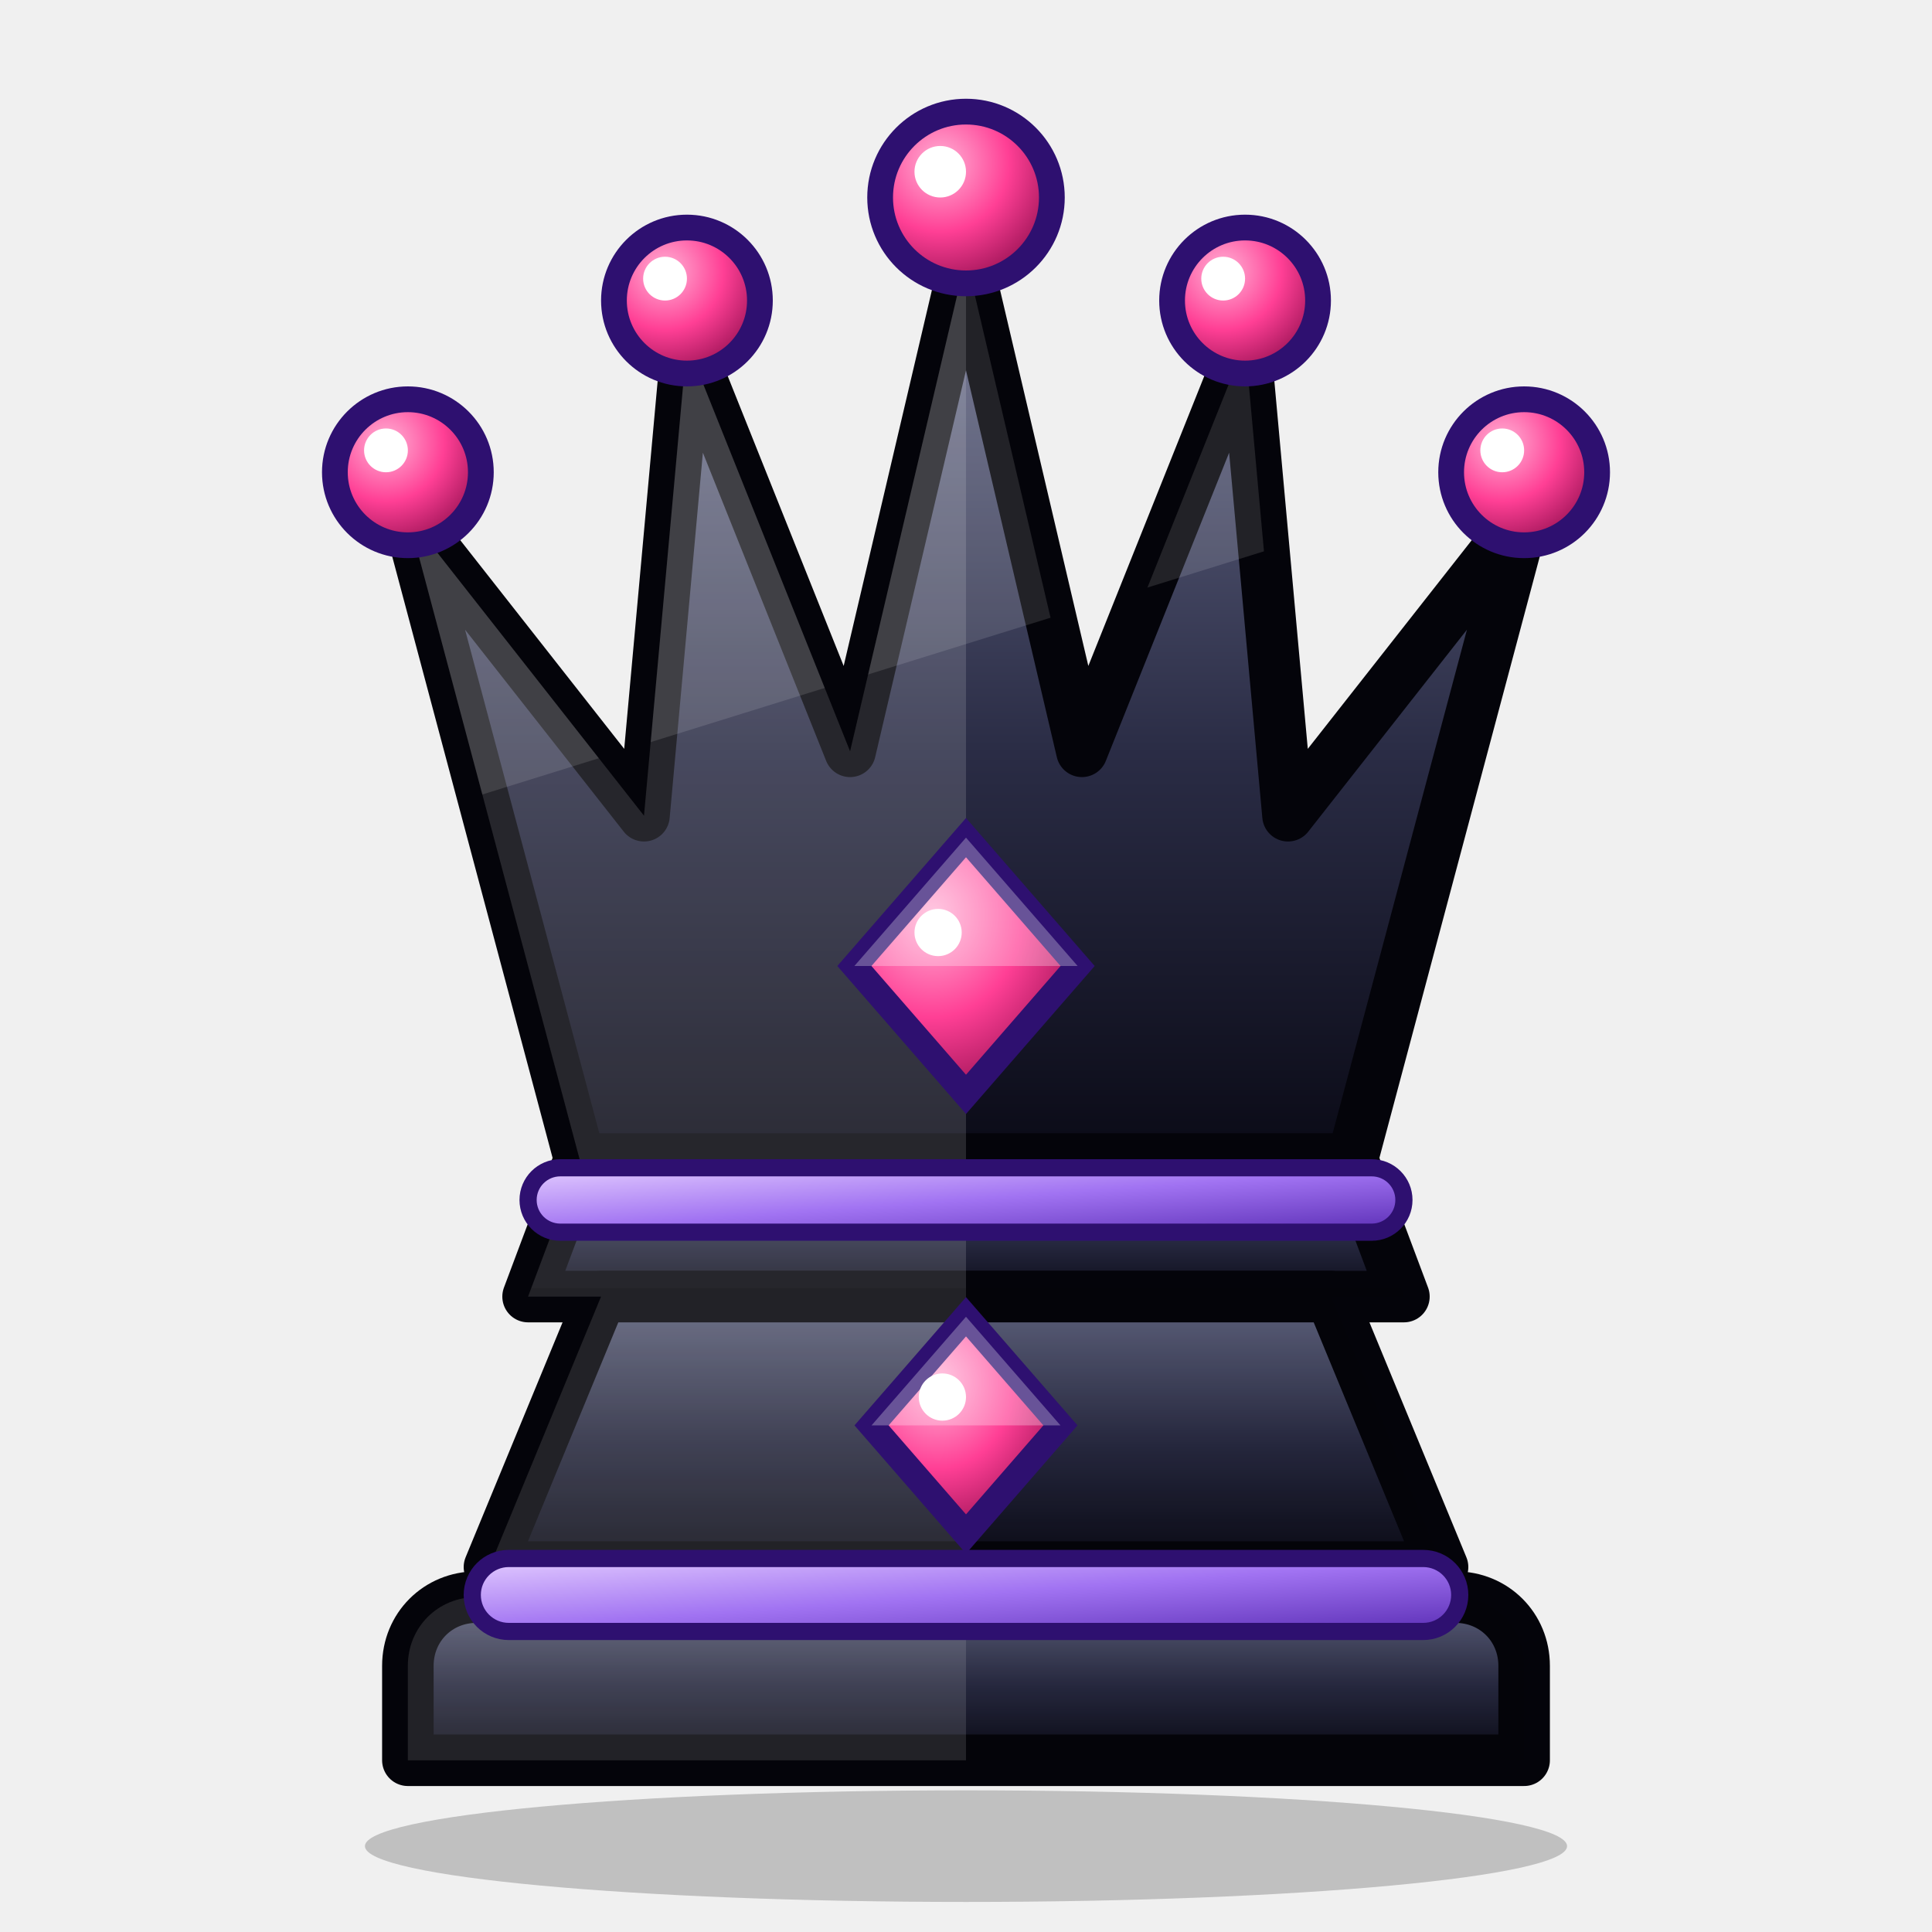
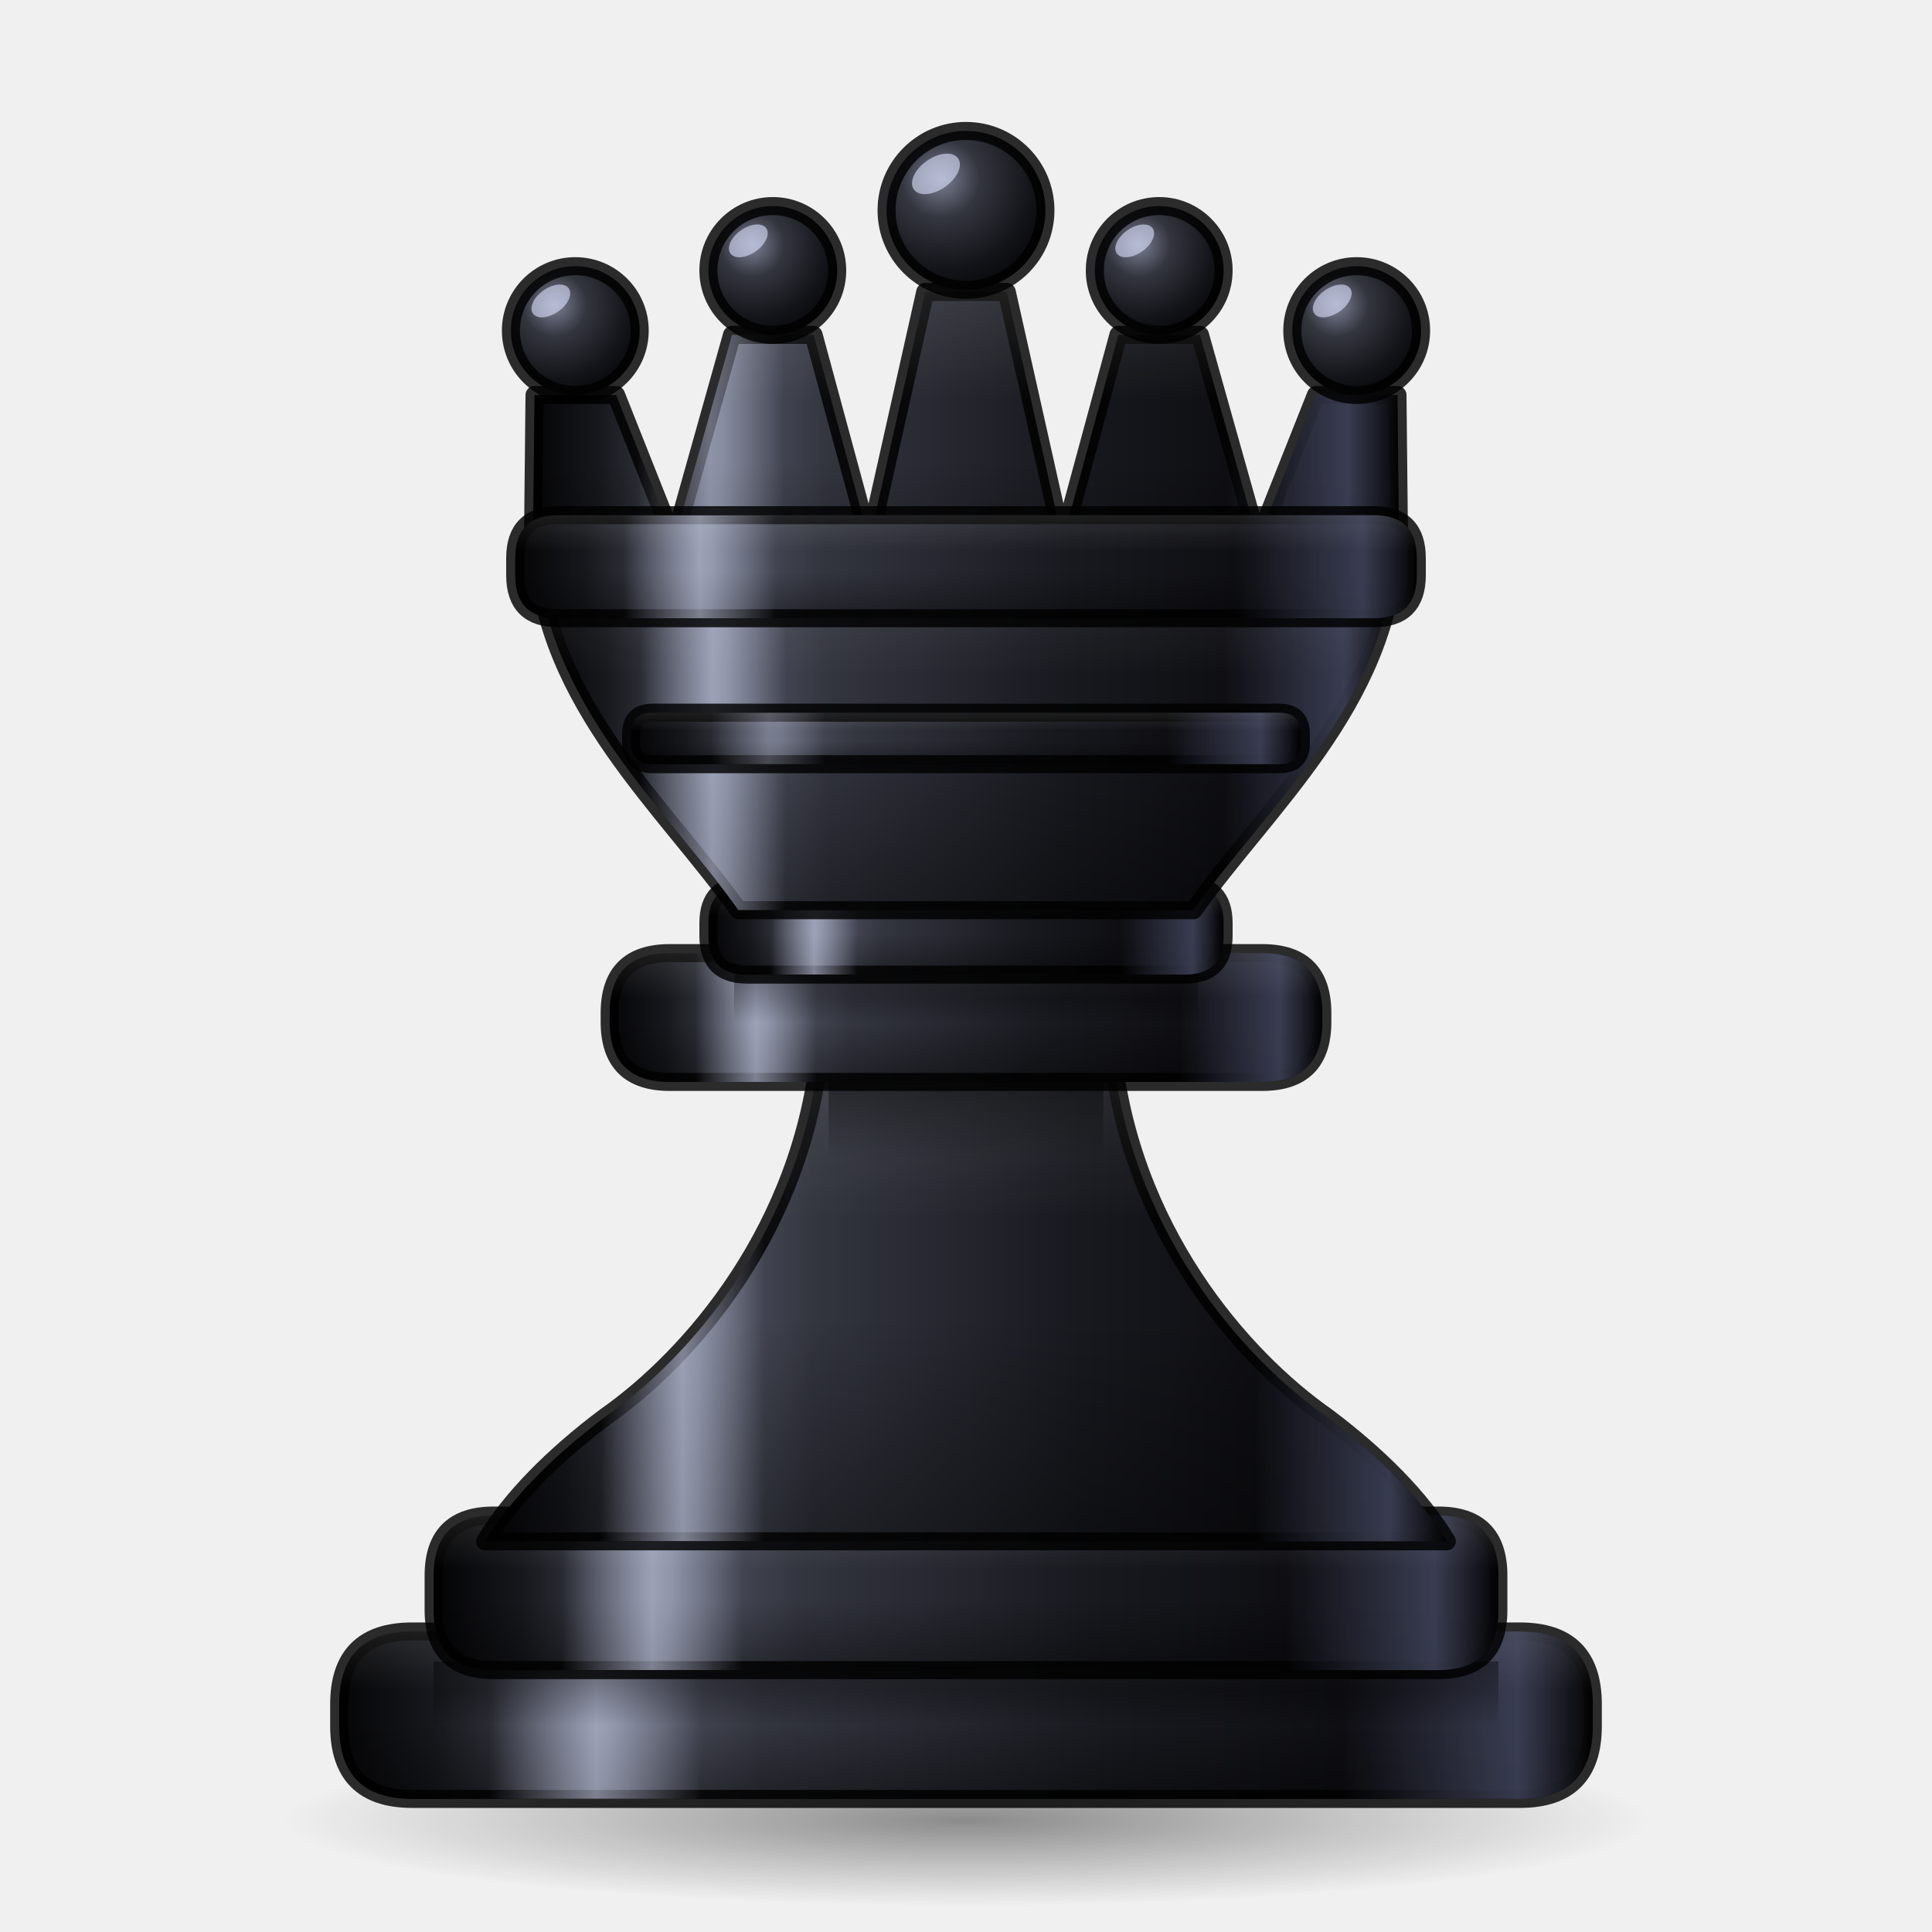
- <svg xmlns="http://www.w3.org/2000/svg" viewBox="0 0 45 45">
+ <svg xmlns="http://www.w3.org/2000/svg" xmlns:xlink="http://www.w3.org/1999/xlink" viewBox="0 0 45 45">
  <defs>
-     <linearGradient id="bB" x1="0" y1="0" x2="0" y2="1">
-       <stop offset="0" stop-color="#6A6E8C" />
-       <stop offset=".55" stop-color="#2A2C45" />
-       <stop offset="1" stop-color="#0A0A16" />
+     <linearGradient id="bquCYL" x1="0" y1="0" x2="1" y2="0">
+       <stop offset="0" stop-color="#040405" />
+       <stop offset="0.08" stop-color="#17181D" />
+       <stop offset="0.22" stop-color="#555968" />
+       <stop offset="0.34" stop-color="#33353F" />
+       <stop offset="0.62" stop-color="#18191F" />
+       <stop offset="0.86" stop-color="#0B0B0F" />
+       <stop offset="1" stop-color="#030304" />
    </linearGradient>
-     <linearGradient id="bA" x1="0" y1="0" x2="1" y2="1">
-       <stop offset="0" stop-color="#E3CCFF" />
-       <stop offset=".5" stop-color="#A173F2" />
-       <stop offset="1" stop-color="#5B2EB5" />
+     <radialGradient id="bquSPH" cx=".34" cy=".3" r=".82">
+       <stop offset="0" stop-color="#7D8196" />
+       <stop offset="0.3" stop-color="#34363F" />
+       <stop offset="0.7" stop-color="#131419" />
+       <stop offset="1" stop-color="#040405" />
+     </radialGradient>
+     <linearGradient id="bquDIAG" x1="0" y1="0" x2="1" y2="1">
+       <stop offset="0" stop-color="#6D7185" />
+       <stop offset="0.3" stop-color="#383A45" />
+       <stop offset="0.65" stop-color="#17181E" />
+       <stop offset="1" stop-color="#050507" />
    </linearGradient>
-     <radialGradient id="bG" cx=".35" cy=".3" r=".8">
-       <stop offset="0" stop-color="#FFB3D6" />
-       <stop offset=".5" stop-color="#FF3F95" />
-       <stop offset="1" stop-color="#8A0B4A" />
+     <linearGradient id="bquMANE" x1="0" y1="0" x2="1" y2="1">
+       <stop offset="0" stop-color="#454858" />
+       <stop offset="1" stop-color="#08080C" />
+     </linearGradient>
+     <linearGradient id="bquVOV" x1="0" y1="0" x2="0" y2="1">
+       <stop offset="0" stop-color="#fff" stop-opacity="0.1" />
+       <stop offset=".35" stop-color="#fff" stop-opacity="0" />
+       <stop offset=".55" stop-color="#000" stop-opacity="0" />
+       <stop offset="1" stop-color="#000" stop-opacity="0.38" />
+     </linearGradient>
+     <linearGradient id="bquSPEC" x1="0" y1="0" x2="1" y2="0">
+       <stop offset="0" stop-color="#DDE3FF" stop-opacity="0" />
+       <stop offset=".5" stop-color="#DDE3FF" stop-opacity="1" />
+       <stop offset="1" stop-color="#DDE3FF" stop-opacity="0" />
+     </linearGradient>
+     <linearGradient id="bquRIM" x1="0" y1="0" x2="1" y2="0">
+       <stop offset="0" stop-color="#8D96C8" stop-opacity="0" />
+       <stop offset=".7" stop-color="#8D96C8" stop-opacity=".38" />
+       <stop offset="1" stop-color="#8D96C8" stop-opacity="0" />
+     </linearGradient>
+     <linearGradient id="bquCRENEL" x1="0" y1="0" x2="1" y2="0">
+       <stop offset="0" stop-color="#040405" />
+       <stop offset="0.08" stop-color="#17181D" />
+       <stop offset="0.22" stop-color="#555968" />
+       <stop offset="0.34" stop-color="#33353F" />
+       <stop offset="0.62" stop-color="#18191F" />
+       <stop offset="0.86" stop-color="#0B0B0F" />
+       <stop offset="1" stop-color="#030304" />
+     </linearGradient>
+     <linearGradient id="bquAO" x1="0" y1="0" x2="0" y2="1">
+       <stop offset="0" stop-color="#000" stop-opacity=".42" />
+       <stop offset="1" stop-color="#000" stop-opacity="0" />
+     </linearGradient>
+     <linearGradient id="bquRSH" x1="0" y1="0" x2="1" y2="0">
+       <stop offset="0" stop-color="#000" stop-opacity="0" />
+       <stop offset="1" stop-color="#000" stop-opacity=".34" />
+     </linearGradient>
+     <radialGradient id="bquSHD">
+       <stop offset="0" stop-color="#000" stop-opacity=".42" />
+       <stop offset=".6" stop-color="#000" stop-opacity=".16" />
+       <stop offset="1" stop-color="#000" stop-opacity="0" />
    </radialGradient>
-     <clipPath id="bC">
-       <path d="M13.5 27L9.5 12 15 19 16 8l3.8 9.5L22.5 6l2.7 11.5L29 8l1 11 5.5-7-4 15z" />
-       <path d="M13.5 27h18l1.2 3.2H12.3z" />
-       <path d="M14 30.2h17l2.6 6.3H11.4z" />
-       <path d="M9.5 41h26v-2.2c0-.9-.7-1.6-1.6-1.6H11.1c-.9 0-1.6.7-1.6 1.6z" />
+     <radialGradient id="bquHL">
+       <stop offset="0" stop-color="#DDE3FF" stop-opacity=".85" />
+       <stop offset="1" stop-color="#DDE3FF" stop-opacity="0" />
+     </radialGradient>
+     <path id="bqup1" d="M9.6 38H35.4Q37.1 38 37.1 39.7V40.2Q37.1 41.9 35.4 41.9H9.6Q7.9 41.9 7.9 40.2V39.7Q7.9 38 9.6 38Z" />
+     <clipPath id="kbqup1">
+       <use xlink:href="#bqup1" />
    </clipPath>
+     <path id="bqup2" d="M11.5 35.3H33.5Q34.9 35.3 34.9 36.7V37.5Q34.9 38.9 33.5 38.9H11.5Q10.1 38.9 10.1 37.5V36.7Q10.1 35.3 11.5 35.3Z" />
+     <clipPath id="kbqup2">
+       <use xlink:href="#bqup2" />
+     </clipPath>
+     <path id="bqup3" d="M22.5 24.4L25.9 24.4C26.3 28.6 28.9 31.6 30.9 33C32.1 33.9 33.1 34.9 33.7 35.9L22.5 35.9L11.3 35.9C11.9 34.9 12.9 33.9 14.1 33C16.1 31.6 18.7 28.6 19.1 24.4L22.5 24.4Z" />
+     <clipPath id="kbqup3">
+       <use xlink:href="#bqup3" />
+     </clipPath>
+     <path id="bqup4" d="M15.6 22.2H29.4Q30.8 22.2 30.8 23.6V23.8Q30.8 25.2 29.4 25.2H15.6Q14.2 25.2 14.2 23.8V23.6Q14.2 22.2 15.6 22.2Z" />
+     <clipPath id="kbqup4">
+       <use xlink:href="#bqup4" />
+     </clipPath>
+     <path id="bqup5" d="M17.4 20.6H27.6Q28.5 20.6 28.5 21.5V21.8Q28.5 22.7 27.6 22.7H17.4Q16.5 22.7 16.5 21.8V21.5Q16.5 20.6 17.4 20.6Z" />
+     <clipPath id="kbqup5">
+       <use xlink:href="#bqup5" />
+     </clipPath>
+     <path id="bqup6" d="M12.4 14.0L12.45 9.2L14.35 9.2L15.7 12.6L17.05 7.8L18.95 7.8L20.25 12.6L21.55 6.8L23.45 6.8L24.75 12.6L26.05 7.8L27.95 7.8L29.3 12.6L30.65 9.2L32.55 9.2L32.6 14.0Z" />
+     <clipPath id="kbqup6">
+       <use xlink:href="#bqup6" />
+     </clipPath>
+     <path id="bqup7" d="M22.5 12.8L32.5 12.8C32.3 16.4 29.5 18.8 27.8 21.2L22.5 21.2L17.2 21.2C15.5 18.8 12.7 16.4 12.5 12.8L22.5 12.8Z" />
+     <clipPath id="kbqup7">
+       <use xlink:href="#bqup7" />
+     </clipPath>
+     <path id="bqup8" d="M15.2 16.6H29.8Q30.3 16.6 30.3 17.1V17.3Q30.3 17.8 29.8 17.8H15.2Q14.7 17.8 14.7 17.3V17.1Q14.7 16.6 15.2 16.6Z" />
+     <clipPath id="kbqup8">
+       <use xlink:href="#bqup8" />
+     </clipPath>
+     <path id="bqup9" d="M13 12H32Q33 12 33 13V13.4Q33 14.4 32 14.4H13Q12 14.4 12 13.4V13Q12 12 13 12Z" />
+     <clipPath id="kbqup9">
+       <use xlink:href="#bqup9" />
+     </clipPath>
+     <circle id="bqup10" cx="13.4" cy="7.7" r="1.5" />
+     <circle id="bqup11" cx="18" cy="6.3" r="1.5" />
+     <circle id="bqup12" cx="22.5" cy="4.9" r="1.85" />
+     <circle id="bqup13" cx="27" cy="6.3" r="1.5" />
+     <circle id="bqup14" cx="31.6" cy="7.7" r="1.5" />
  </defs>
-   <ellipse cx="22.5" cy="43" rx="14" ry="1.3" fill="#000" opacity=".2" />
-   <g fill="url(#bB)" stroke="#04040A" stroke-width="1.2" stroke-linejoin="round" stroke-linecap="round">
-     <path d="M13.5 27L9.5 12 15 19 16 8l3.8 9.5L22.5 6l2.7 11.5L29 8l1 11 5.5-7-4 15z" />
-     <path d="M13.5 27h18l1.2 3.2H12.3z" />
-     <path d="M14 30.2h17l2.6 6.3H11.4z" />
-     <path d="M9.5 41h26v-2.2c0-.9-.7-1.6-1.6-1.6H11.1c-.9 0-1.6.7-1.6 1.6z" />
+   <ellipse cx="22.5" cy="42.4" rx="16" ry="2" fill="url(#bquSHD)" />
+   <use xlink:href="#bqup1" fill="url(#bquCYL)" stroke="#000000" stroke-width="0.42" stroke-opacity=".82" stroke-linejoin="round" />
+   <use xlink:href="#bqup1" fill="url(#bquVOV)" />
+   <g clip-path="url(#kbqup1)">
+     <rect x="11.4" y="38" width="4.96" height="3.9" fill="url(#bquSPEC)" opacity="0.55" />
+     <rect x="31.26" y="38" width="5.84" height="3.9" fill="url(#bquRIM)" />
  </g>
-   <g clip-path="url(#bC)">
-     <rect x="0" y="0" width="22.5" height="45" fill="#fff" opacity="0.14" />
-     <rect x="0" y="30" width="45" height="15" fill="#000" opacity=".12" />
-     <path d="M0 0L45 0 45 8 0 22z" fill="#fff" opacity=".12" />
+   <rect x="10.1" y="38.7" width="24.8" height="1.5" fill="url(#bquAO)" opacity="1" />
+   <use xlink:href="#bqup2" fill="url(#bquCYL)" stroke="#000000" stroke-width="0.42" stroke-opacity=".82" stroke-linejoin="round" />
+   <use xlink:href="#bqup2" fill="url(#bquVOV)" />
+   <g clip-path="url(#kbqup2)">
+     <rect x="13.08" y="35.3" width="4.22" height="3.6" fill="url(#bquSPEC)" opacity="0.55" />
+     <rect x="29.94" y="35.3" width="4.96" height="3.6" fill="url(#bquRIM)" />
  </g>
-   <rect x="11" y="36.3" width="23" height="1.7" rx=".85" fill="url(#bA)" stroke="#2E1070" stroke-width=".4" />
-   <rect x="12.3" y="27.2" width="20.4" height="1.5" rx=".75" fill="url(#bA)" stroke="#2E1070" stroke-width=".4" />
-   <circle cx="9.5" cy="11" r="1.7" fill="url(#bG)" stroke="#2E1070" stroke-width=".6" />
-   <circle cx="8.99" cy="10.49" r="0.51" fill="#fff" />
-   <circle cx="16" cy="7" r="1.7" fill="url(#bG)" stroke="#2E1070" stroke-width=".6" />
-   <circle cx="15.49" cy="6.49" r="0.51" fill="#fff" />
-   <circle cx="22.5" cy="4.6" r="2" fill="url(#bG)" stroke="#2E1070" stroke-width=".6" />
-   <circle cx="21.9" cy="4" r="0.6" fill="#fff" />
-   <circle cx="29" cy="7" r="1.7" fill="url(#bG)" stroke="#2E1070" stroke-width=".6" />
-   <circle cx="28.49" cy="6.49" r="0.51" fill="#fff" />
-   <circle cx="35.5" cy="11" r="1.7" fill="url(#bG)" stroke="#2E1070" stroke-width=".6" />
-   <circle cx="34.99" cy="10.49" r="0.51" fill="#fff" />
-   <path d="M22.5 19.51l2.6 2.99-2.6 2.99-2.6-2.99z" fill="url(#bG)" stroke="#2E1070" stroke-width=".6" />
-   <path d="M22.5 19.51l2.6 2.99h-5.2z" fill="#fff" opacity=".28" />
-   <circle cx="21.85" cy="21.72" r=".55" fill="#fff" />
-   <path d="M22.5 30.67l2.2 2.53-2.2 2.53-2.2-2.53z" fill="url(#bG)" stroke="#2E1070" stroke-width=".6" />
-   <path d="M22.5 30.67l2.2 2.53h-4.4z" fill="#fff" opacity=".28" />
-   <circle cx="21.95" cy="32.54" r=".55" fill="#fff" />
+   <use xlink:href="#bqup3" fill="url(#bquCYL)" stroke="#000000" stroke-width="0.42" stroke-opacity=".82" stroke-linejoin="round" />
+   <use xlink:href="#bqup3" fill="url(#bquVOV)" />
+   <g clip-path="url(#kbqup3)">
+     <rect x="13.99" y="24.4" width="3.81" height="11.5" fill="url(#bquSPEC)" opacity="0.55" />
+     <rect x="29.22" y="24.4" width="4.48" height="11.5" fill="url(#bquRIM)" />
+   </g>
+   <rect x="19.3" y="25.2" width="6.4" height="1.8" fill="url(#bquAO)" opacity="1" />
+   <use xlink:href="#bqup4" fill="url(#bquCYL)" stroke="#000000" stroke-width="0.42" stroke-opacity=".82" stroke-linejoin="round" />
+   <use xlink:href="#bqup4" fill="url(#bquVOV)" />
+   <g clip-path="url(#kbqup4)">
+     <rect x="16.19" y="22.2" width="2.82" height="3" fill="url(#bquSPEC)" opacity="0.55" />
+     <rect x="27.48" y="22.2" width="3.32" height="3" fill="url(#bquRIM)" />
+   </g>
+   <rect x="17.1" y="22.5" width="10.8" height="1.3" fill="url(#bquAO)" opacity="1" />
+   <use xlink:href="#bqup5" fill="url(#bquCYL)" stroke="#000000" stroke-width="0.42" stroke-opacity=".82" stroke-linejoin="round" />
+   <use xlink:href="#bqup5" fill="url(#bquVOV)" />
+   <g clip-path="url(#kbqup5)">
+     <rect x="17.94" y="20.6" width="2.04" height="2.1" fill="url(#bquSPEC)" opacity="0.55" />
+     <rect x="26.1" y="20.6" width="2.4" height="2.1" fill="url(#bquRIM)" />
+   </g>
+   <use xlink:href="#bqup6" fill="url(#bquCYL)" stroke="#000000" stroke-width="0.42" stroke-opacity=".82" stroke-linejoin="round" />
+   <use xlink:href="#bqup6" fill="url(#bquVOV)" />
+   <g clip-path="url(#kbqup6)">
+     <rect x="14.82" y="6.8" width="3.43" height="7.2" fill="url(#bquSPEC)" opacity="0.45" />
+     <rect x="28.56" y="6.8" width="4.04" height="7.2" fill="url(#bquRIM)" />
+   </g>
+   <use xlink:href="#bqup7" fill="url(#bquCYL)" stroke="#000000" stroke-width="0.42" stroke-opacity=".82" stroke-linejoin="round" />
+   <use xlink:href="#bqup7" fill="url(#bquVOV)" />
+   <g clip-path="url(#kbqup7)">
+     <rect x="14.9" y="12.8" width="3.4" height="8.4" fill="url(#bquSPEC)" opacity="0.55" />
+     <rect x="28.5" y="12.8" width="4" height="8.4" fill="url(#bquRIM)" />
+   </g>
+   <use xlink:href="#bqup8" fill="url(#bquCYL)" stroke="#000000" stroke-width="0.42" stroke-opacity=".82" stroke-linejoin="round" />
+   <use xlink:href="#bqup8" fill="url(#bquVOV)" />
+   <g clip-path="url(#kbqup8)">
+     <rect x="16.57" y="16.6" width="2.65" height="1.2" fill="url(#bquSPEC)" opacity="0.3" />
+     <rect x="27.18" y="16.6" width="3.12" height="1.2" fill="url(#bquRIM)" />
+   </g>
+   <use xlink:href="#bqup9" fill="url(#bquCYL)" stroke="#000000" stroke-width="0.42" stroke-opacity=".82" stroke-linejoin="round" />
+   <use xlink:href="#bqup9" fill="url(#bquVOV)" />
+   <g clip-path="url(#kbqup9)">
+     <rect x="14.52" y="12" width="3.57" height="2.4" fill="url(#bquSPEC)" opacity="0.55" />
+     <rect x="28.8" y="12" width="4.2" height="2.4" fill="url(#bquRIM)" />
+   </g>
+   <use xlink:href="#bqup10" fill="url(#bquSPH)" stroke="#000000" stroke-width=".42" stroke-opacity=".82" />
+   <ellipse cx="12.83" cy="7.01" rx="0.51" ry="0.3" transform="rotate(-35 12.83 7.01)" fill="#DDE3FF" opacity="0.6" />
+   <use xlink:href="#bqup11" fill="url(#bquSPH)" stroke="#000000" stroke-width=".42" stroke-opacity=".82" />
+   <ellipse cx="17.43" cy="5.61" rx="0.51" ry="0.3" transform="rotate(-35 17.43 5.61)" fill="#DDE3FF" opacity="0.6" />
+   <use xlink:href="#bqup12" fill="url(#bquSPH)" stroke="#000000" stroke-width=".42" stroke-opacity=".82" />
+   <ellipse cx="21.8" cy="4.05" rx="0.63" ry="0.37" transform="rotate(-35 21.8 4.05)" fill="#DDE3FF" opacity="0.6" />
+   <use xlink:href="#bqup13" fill="url(#bquSPH)" stroke="#000000" stroke-width=".42" stroke-opacity=".82" />
+   <ellipse cx="26.43" cy="5.61" rx="0.51" ry="0.3" transform="rotate(-35 26.43 5.61)" fill="#DDE3FF" opacity="0.6" />
+   <use xlink:href="#bqup14" fill="url(#bquSPH)" stroke="#000000" stroke-width=".42" stroke-opacity=".82" />
+   <ellipse cx="31.03" cy="7.01" rx="0.51" ry="0.3" transform="rotate(-35 31.03 7.01)" fill="#DDE3FF" opacity="0.6" />
</svg>
